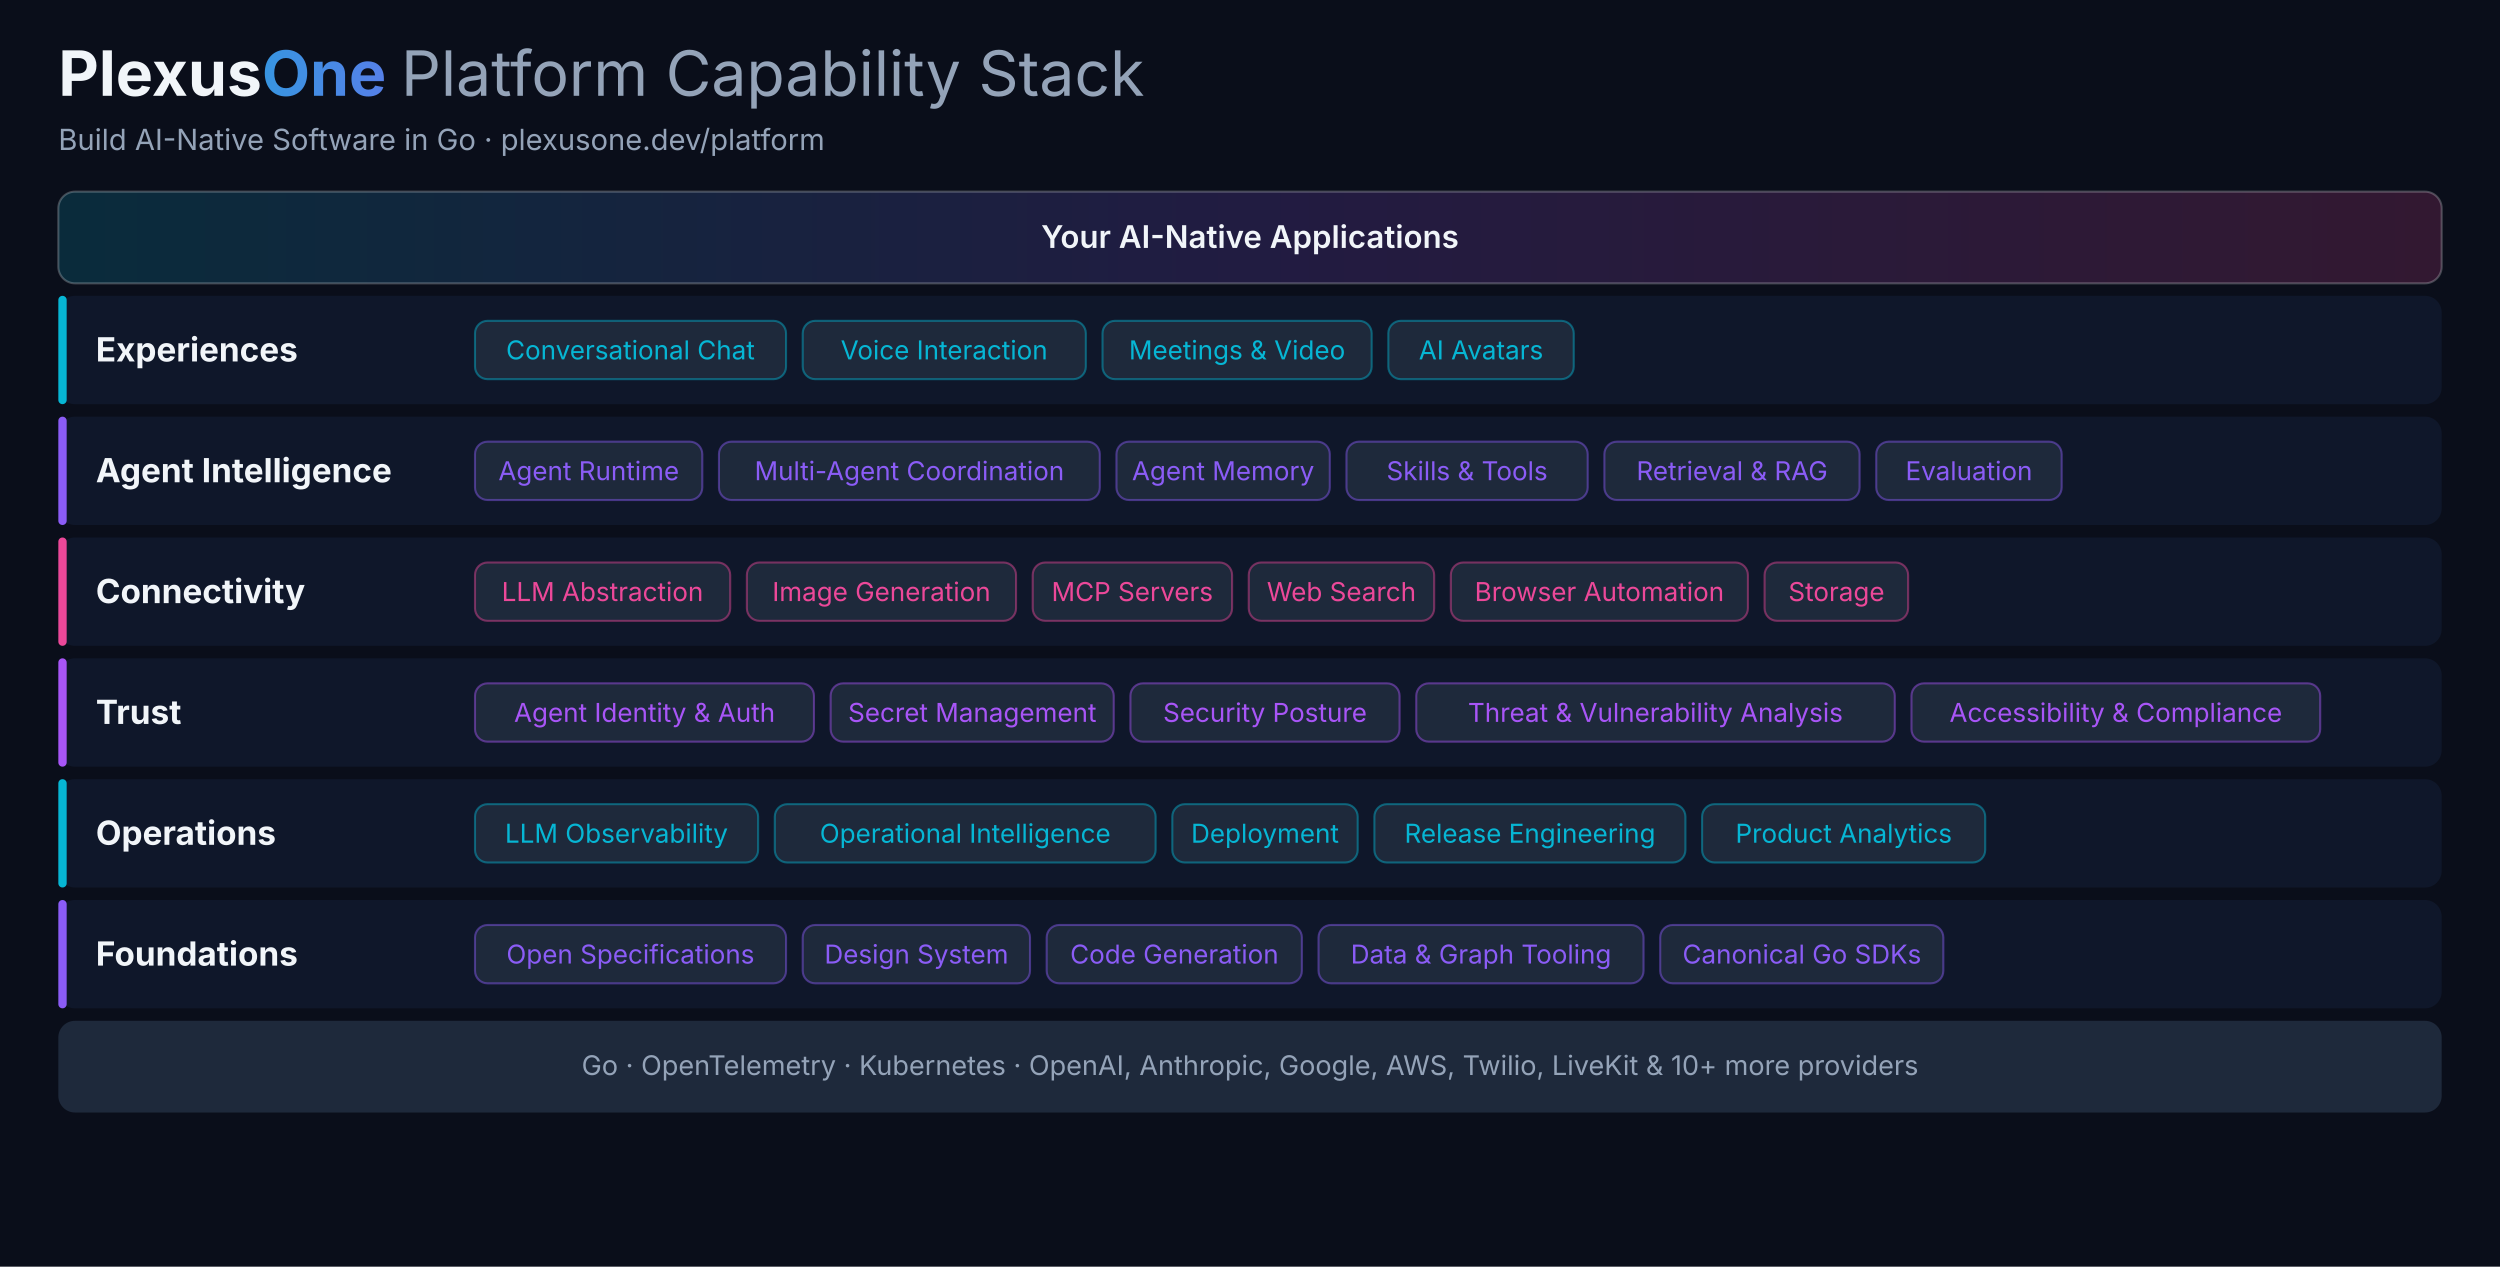
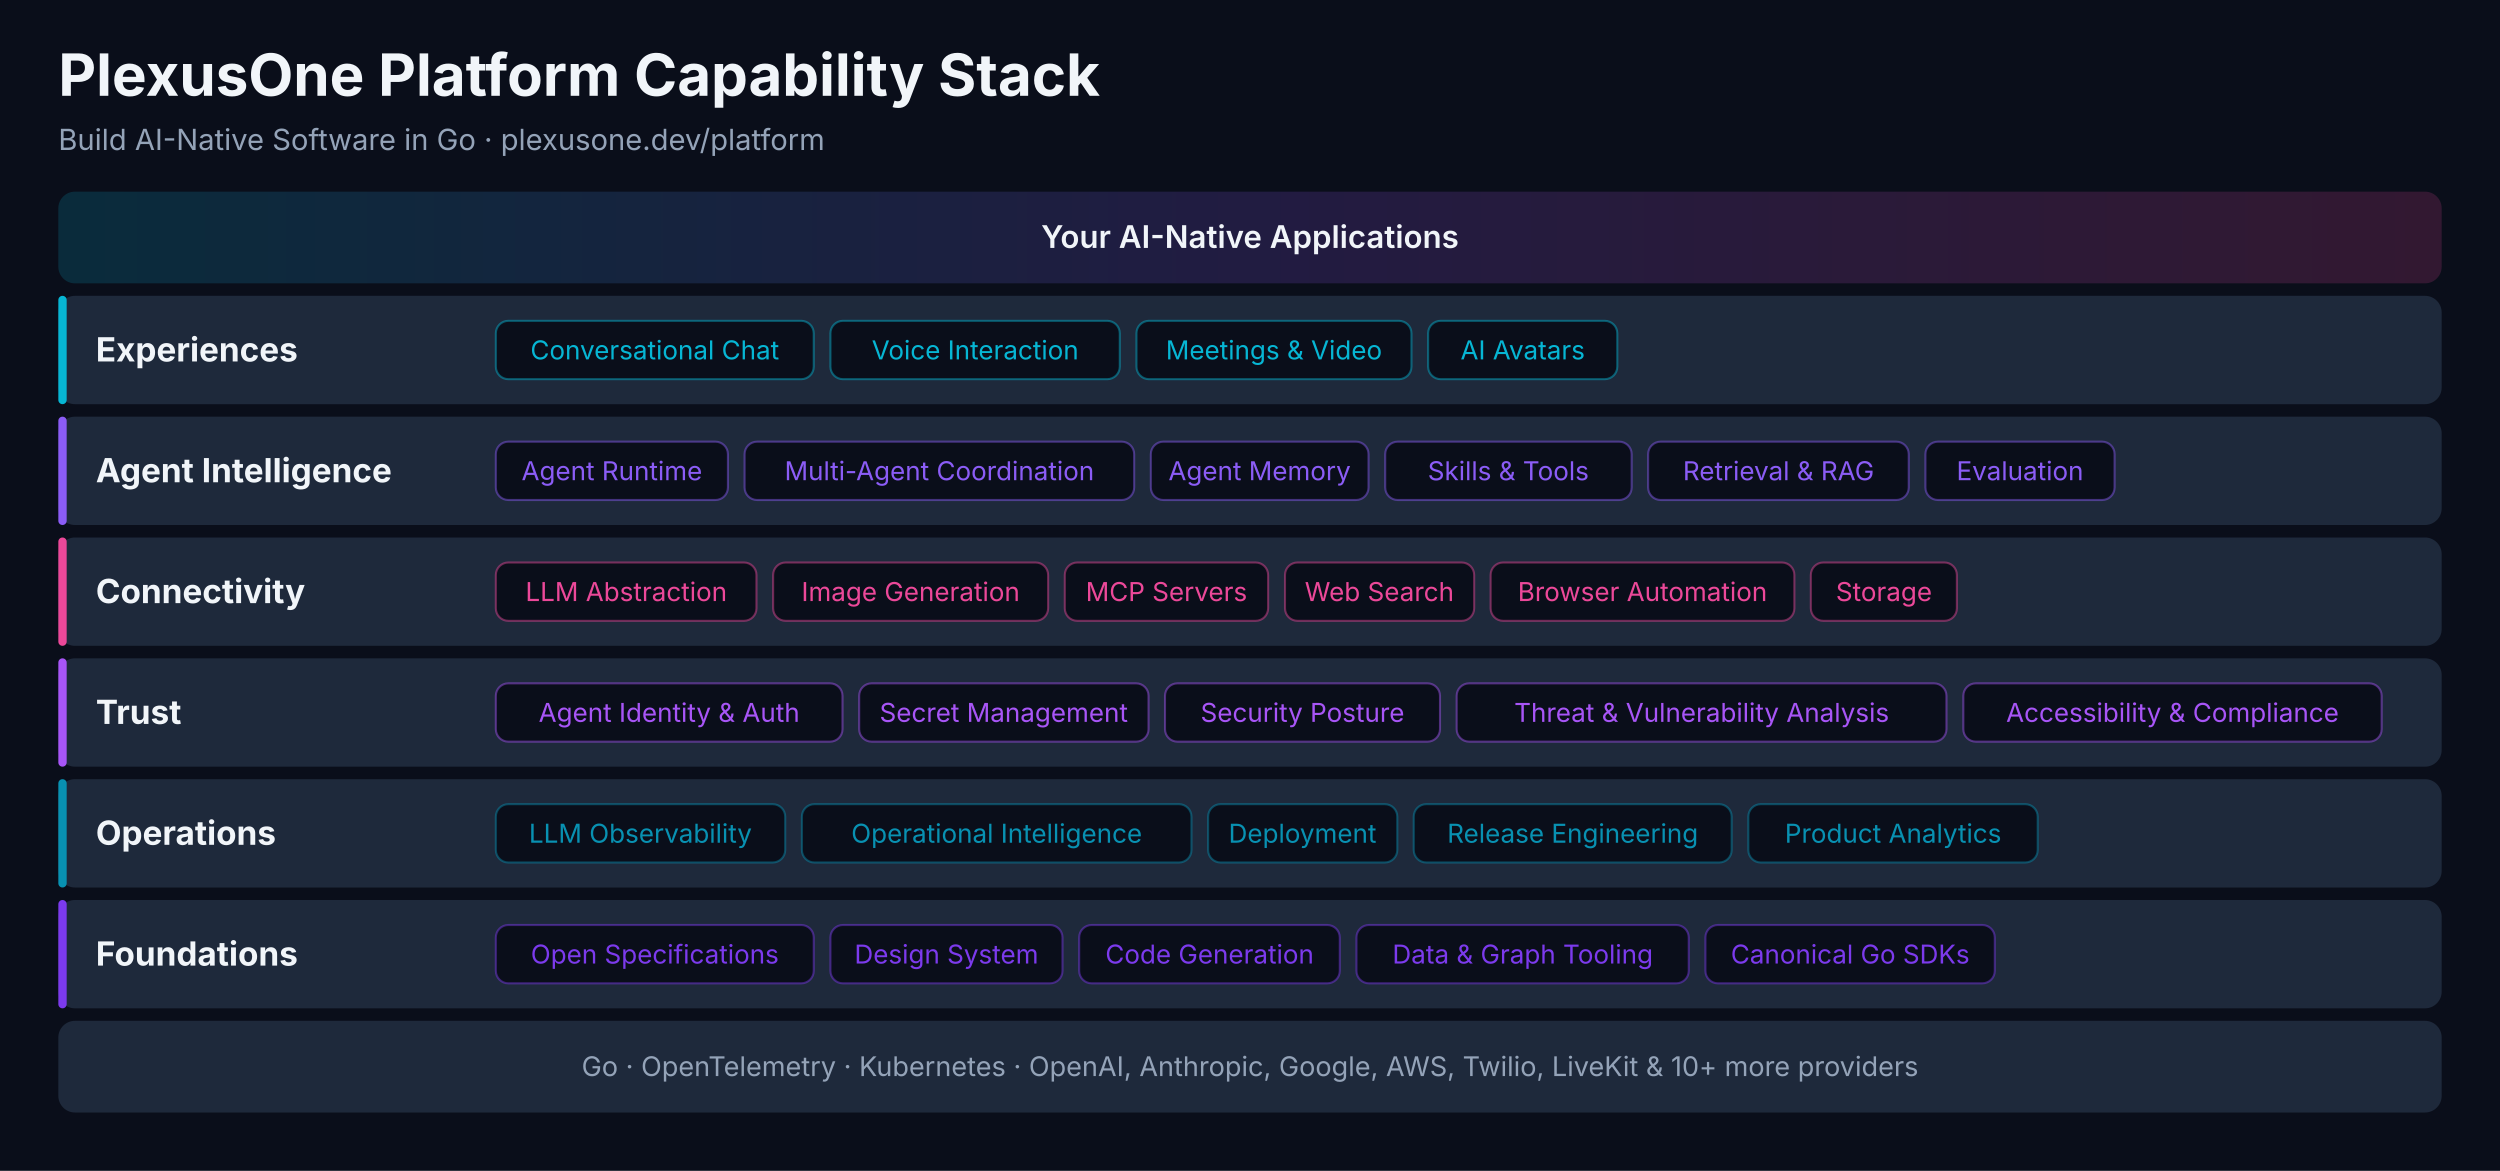
- <svg xmlns="http://www.w3.org/2000/svg" viewBox="0 0 1200 608" font-family="Inter, system-ui, -apple-system, sans-serif">
+ <svg xmlns="http://www.w3.org/2000/svg" viewBox="0 0 1200 562" font-family="Inter, system-ui, -apple-system, sans-serif">
  <defs>
    <linearGradient id="brand" x1="0" y1="0" x2="1" y2="0">
-       <stop offset="0" stop-color="#06b6d4" />
-       <stop offset="0.5" stop-color="#8b5cf6" />
-       <stop offset="1" stop-color="#ec4899" />
+       <stop offset="0.00" stop-color="#06b6d4" />
+       <stop offset="0.50" stop-color="#8b5cf6" />
+       <stop offset="1.00" stop-color="#ec4899" />
    </linearGradient>
  </defs>
-   <rect width="1200" height="608" fill="#0a0e1a" />
-   <text x="28" y="46" font-size="30" font-weight="700" fill="#f1f5f9">Plexus<tspan fill="url(#brand)">One</tspan>
-     <tspan fill="#94a3b8" font-weight="400">Platform Capability Stack</tspan>
-   </text>
+   <rect width="1200" height="562" fill="#0a0e1a" />
+   <text x="28" y="46" font-size="28" font-weight="700" fill="#f1f5f9">PlexusOne Platform Capability Stack</text>
  <text x="28" y="72" font-size="14" fill="#94a3b8">Build AI-Native Software in Go · plexusone.dev/platform</text>
  <rect x="28" y="92" width="1144" height="44" rx="8" fill="url(#brand)" opacity="0.18" />
-   <rect x="28" y="92" width="1144" height="44" rx="8" fill="none" stroke="#f1f5f9" stroke-opacity="0.25" />
  <text x="600" y="119" font-size="15" font-weight="600" fill="#f1f5f9" text-anchor="middle">Your AI-Native Applications</text>
-   <rect x="28" y="142" width="1144" height="52" rx="8" fill="#0f172a" />
-   <rect x="28" y="142" width="4" height="52" rx="2" fill="#06b6d4" />
+   <rect x="28" y="142.0" width="1144" height="52.0" rx="8" fill="#1e293b" />
+   <rect x="28" y="142.0" width="4" height="52.0" rx="2" fill="#06b6d4" />
  <text x="46" y="173.5" font-size="16" font-weight="700" fill="#f1f5f9">Experiences</text>
-   <rect x="228.0" y="154.0" width="149.3" height="28" rx="6" fill="#1e293b" stroke="#06b6d4" stroke-opacity="0.45" />
-   <text x="302.6" y="172.5" font-size="12.5" fill="#06b6d4" text-anchor="middle">Conversational Chat</text>
-   <rect x="385.3" y="154.0" width="135.9" height="28" rx="6" fill="#1e293b" stroke="#06b6d4" stroke-opacity="0.45" />
-   <text x="453.2" y="172.5" font-size="12.5" fill="#06b6d4" text-anchor="middle">Voice Interaction</text>
-   <rect x="529.2" y="154.0" width="129.2" height="28" rx="6" fill="#1e293b" stroke="#06b6d4" stroke-opacity="0.45" />
-   <text x="593.8" y="172.5" font-size="12.5" fill="#06b6d4" text-anchor="middle">Meetings &amp; Video</text>
-   <rect x="666.4" y="154.0" width="89.0" height="28" rx="6" fill="#1e293b" stroke="#06b6d4" stroke-opacity="0.45" />
-   <text x="710.9" y="172.5" font-size="12.5" fill="#06b6d4" text-anchor="middle">AI Avatars</text>
-   <rect x="28" y="200" width="1144" height="52" rx="8" fill="#0f172a" />
-   <rect x="28" y="200" width="4" height="52" rx="2" fill="#8b5cf6" />
+   <rect x="238.0" y="154.0" width="152.6" height="28" rx="6" fill="#0a0e1a" stroke="#06b6d4" stroke-opacity="0.45" />
+   <text x="314.3" y="172.5" font-size="12.5" fill="#06b6d4" text-anchor="middle">Conversational Chat</text>
+   <rect x="398.6" y="154.0" width="138.9" height="28" rx="6" fill="#0a0e1a" stroke="#06b6d4" stroke-opacity="0.45" />
+   <text x="468.1" y="172.5" font-size="12.5" fill="#06b6d4" text-anchor="middle">Voice Interaction</text>
+   <rect x="545.5" y="154.0" width="132.0" height="28" rx="6" fill="#0a0e1a" stroke="#06b6d4" stroke-opacity="0.45" />
+   <text x="611.5" y="172.5" font-size="12.5" fill="#06b6d4" text-anchor="middle">Meetings &amp; Video</text>
+   <rect x="685.5" y="154.0" width="90.8" height="28" rx="6" fill="#0a0e1a" stroke="#06b6d4" stroke-opacity="0.45" />
+   <text x="730.9" y="172.5" font-size="12.5" fill="#06b6d4" text-anchor="middle">AI Avatars</text>
+   <rect x="28" y="200.0" width="1144" height="52.0" rx="8" fill="#1e293b" />
+   <rect x="28" y="200.0" width="4" height="52.0" rx="2" fill="#8b5cf6" />
  <text x="46" y="231.5" font-size="16" font-weight="700" fill="#f1f5f9">Agent Intelligence</text>
-   <rect x="228.0" y="212.0" width="109.1" height="28" rx="6" fill="#1e293b" stroke="#8b5cf6" stroke-opacity="0.45" />
-   <text x="282.6" y="230.5" font-size="12.5" fill="#8b5cf6" text-anchor="middle">Agent Runtime</text>
-   <rect x="345.1" y="212.0" width="182.8" height="28" rx="6" fill="#1e293b" stroke="#8b5cf6" stroke-opacity="0.45" />
-   <text x="436.5" y="230.5" font-size="12.5" fill="#8b5cf6" text-anchor="middle">Multi-Agent Coordination</text>
-   <rect x="535.9" y="212.0" width="102.4" height="28" rx="6" fill="#1e293b" stroke="#8b5cf6" stroke-opacity="0.45" />
-   <text x="587.1" y="230.5" font-size="12.5" fill="#8b5cf6" text-anchor="middle">Agent Memory</text>
-   <rect x="646.3" y="212.0" width="115.8" height="28" rx="6" fill="#1e293b" stroke="#8b5cf6" stroke-opacity="0.45" />
-   <text x="704.2" y="230.5" font-size="12.5" fill="#8b5cf6" text-anchor="middle">Skills &amp; Tools</text>
-   <rect x="770.1" y="212.0" width="122.5" height="28" rx="6" fill="#1e293b" stroke="#8b5cf6" stroke-opacity="0.45" />
-   <text x="831.4" y="230.5" font-size="12.5" fill="#8b5cf6" text-anchor="middle">Retrieval &amp; RAG</text>
-   <rect x="900.6" y="212.0" width="89.0" height="28" rx="6" fill="#1e293b" stroke="#8b5cf6" stroke-opacity="0.45" />
-   <text x="945.1" y="230.5" font-size="12.5" fill="#8b5cf6" text-anchor="middle">Evaluation</text>
-   <rect x="28" y="258" width="1144" height="52" rx="8" fill="#0f172a" />
-   <rect x="28" y="258" width="4" height="52" rx="2" fill="#ec4899" />
+   <rect x="238.0" y="212.0" width="111.4" height="28" rx="6" fill="#0a0e1a" stroke="#8b5cf6" stroke-opacity="0.45" />
+   <text x="293.7" y="230.5" font-size="12.5" fill="#8b5cf6" text-anchor="middle">Agent Runtime</text>
+   <rect x="357.4" y="212.0" width="187.0" height="28" rx="6" fill="#0a0e1a" stroke="#8b5cf6" stroke-opacity="0.45" />
+   <text x="450.9" y="230.5" font-size="12.5" fill="#8b5cf6" text-anchor="middle">Multi-Agent Coordination</text>
+   <rect x="552.4" y="212.0" width="104.5" height="28" rx="6" fill="#0a0e1a" stroke="#8b5cf6" stroke-opacity="0.45" />
+   <text x="604.6" y="230.5" font-size="12.5" fill="#8b5cf6" text-anchor="middle">Agent Memory</text>
+   <rect x="664.9" y="212.0" width="118.3" height="28" rx="6" fill="#0a0e1a" stroke="#8b5cf6" stroke-opacity="0.45" />
+   <text x="724.0" y="230.5" font-size="12.5" fill="#8b5cf6" text-anchor="middle">Skills &amp; Tools</text>
+   <rect x="791.1" y="212.0" width="125.1" height="28" rx="6" fill="#0a0e1a" stroke="#8b5cf6" stroke-opacity="0.45" />
+   <text x="853.7" y="230.5" font-size="12.5" fill="#8b5cf6" text-anchor="middle">Retrieval &amp; RAG</text>
+   <rect x="924.2" y="212.0" width="90.8" height="28" rx="6" fill="#0a0e1a" stroke="#8b5cf6" stroke-opacity="0.45" />
+   <text x="969.6" y="230.5" font-size="12.5" fill="#8b5cf6" text-anchor="middle">Evaluation</text>
+   <rect x="28" y="258.0" width="1144" height="52.0" rx="8" fill="#1e293b" />
+   <rect x="28" y="258.0" width="4" height="52.0" rx="2" fill="#ec4899" />
  <text x="46" y="289.5" font-size="16" font-weight="700" fill="#f1f5f9">Connectivity</text>
-   <rect x="228.0" y="270.0" width="122.5" height="28" rx="6" fill="#1e293b" stroke="#ec4899" stroke-opacity="0.45" />
-   <text x="289.2" y="288.5" font-size="12.5" fill="#ec4899" text-anchor="middle">LLM Abstraction</text>
-   <rect x="358.5" y="270.0" width="129.2" height="28" rx="6" fill="#1e293b" stroke="#ec4899" stroke-opacity="0.45" />
-   <text x="423.1" y="288.5" font-size="12.5" fill="#ec4899" text-anchor="middle">Image Generation</text>
-   <rect x="495.7" y="270.0" width="95.7" height="28" rx="6" fill="#1e293b" stroke="#ec4899" stroke-opacity="0.45" />
-   <text x="543.5" y="288.5" font-size="12.5" fill="#ec4899" text-anchor="middle">MCP Servers</text>
-   <rect x="599.4" y="270.0" width="89.0" height="28" rx="6" fill="#1e293b" stroke="#ec4899" stroke-opacity="0.45" />
-   <text x="643.9" y="288.5" font-size="12.5" fill="#ec4899" text-anchor="middle">Web Search</text>
-   <rect x="696.4" y="270.0" width="142.6" height="28" rx="6" fill="#1e293b" stroke="#ec4899" stroke-opacity="0.45" />
-   <text x="767.7" y="288.5" font-size="12.5" fill="#ec4899" text-anchor="middle">Browser Automation</text>
-   <rect x="847.0" y="270.0" width="68.9" height="28" rx="6" fill="#1e293b" stroke="#ec4899" stroke-opacity="0.45" />
-   <text x="881.5" y="288.5" font-size="12.5" fill="#ec4899" text-anchor="middle">Storage</text>
-   <rect x="28" y="316" width="1144" height="52" rx="8" fill="#0f172a" />
-   <rect x="28" y="316" width="4" height="52" rx="2" fill="#a855f7" />
+   <rect x="238.0" y="270.0" width="125.1" height="28" rx="6" fill="#0a0e1a" stroke="#ec4899" stroke-opacity="0.45" />
+   <text x="300.6" y="288.5" font-size="12.5" fill="#ec4899" text-anchor="middle">LLM Abstraction</text>
+   <rect x="371.1" y="270.0" width="132.0" height="28" rx="6" fill="#0a0e1a" stroke="#ec4899" stroke-opacity="0.45" />
+   <text x="437.1" y="288.5" font-size="12.5" fill="#ec4899" text-anchor="middle">Image Generation</text>
+   <rect x="511.1" y="270.0" width="97.6" height="28" rx="6" fill="#0a0e1a" stroke="#ec4899" stroke-opacity="0.45" />
+   <text x="559.9" y="288.5" font-size="12.5" fill="#ec4899" text-anchor="middle">MCP Servers</text>
+   <rect x="616.8" y="270.0" width="90.8" height="28" rx="6" fill="#0a0e1a" stroke="#ec4899" stroke-opacity="0.45" />
+   <text x="662.1" y="288.5" font-size="12.5" fill="#ec4899" text-anchor="middle">Web Search</text>
+   <rect x="715.5" y="270.0" width="145.8" height="28" rx="6" fill="#0a0e1a" stroke="#ec4899" stroke-opacity="0.45" />
+   <text x="788.4" y="288.5" font-size="12.5" fill="#ec4899" text-anchor="middle">Browser Automation</text>
+   <rect x="869.2" y="270.0" width="70.1" height="28" rx="6" fill="#0a0e1a" stroke="#ec4899" stroke-opacity="0.45" />
+   <text x="904.3" y="288.5" font-size="12.5" fill="#ec4899" text-anchor="middle">Storage</text>
+   <rect x="28" y="316.0" width="1144" height="52.0" rx="8" fill="#1e293b" />
+   <rect x="28" y="316.0" width="4" height="52.0" rx="2" fill="#a855f7" />
  <text x="46" y="347.5" font-size="16" font-weight="700" fill="#f1f5f9">Trust</text>
-   <rect x="228.0" y="328.0" width="162.7" height="28" rx="6" fill="#1e293b" stroke="#a855f7" stroke-opacity="0.45" />
-   <text x="309.4" y="346.5" font-size="12.5" fill="#a855f7" text-anchor="middle">Agent Identity &amp; Auth</text>
-   <rect x="398.7" y="328.0" width="135.9" height="28" rx="6" fill="#1e293b" stroke="#a855f7" stroke-opacity="0.45" />
-   <text x="466.7" y="346.5" font-size="12.5" fill="#a855f7" text-anchor="middle">Secret Management</text>
-   <rect x="542.6" y="328.0" width="129.2" height="28" rx="6" fill="#1e293b" stroke="#a855f7" stroke-opacity="0.45" />
-   <text x="607.2" y="346.5" font-size="12.5" fill="#a855f7" text-anchor="middle">Security Posture</text>
-   <rect x="679.8" y="328.0" width="229.7" height="28" rx="6" fill="#1e293b" stroke="#a855f7" stroke-opacity="0.45" />
-   <text x="794.6" y="346.5" font-size="12.5" fill="#a855f7" text-anchor="middle">Threat &amp; Vulnerability Analysis</text>
-   <rect x="917.5" y="328.0" width="196.2" height="28" rx="6" fill="#1e293b" stroke="#a855f7" stroke-opacity="0.45" />
-   <text x="1015.6" y="346.5" font-size="12.5" fill="#a855f7" text-anchor="middle">Accessibility &amp; Compliance</text>
-   <rect x="28" y="374" width="1144" height="52" rx="8" fill="#0f172a" />
-   <rect x="28" y="374" width="4" height="52" rx="2" fill="#06b6d4" />
+   <rect x="238.0" y="328.0" width="166.4" height="28" rx="6" fill="#0a0e1a" stroke="#a855f7" stroke-opacity="0.45" />
+   <text x="321.2" y="346.5" font-size="12.5" fill="#a855f7" text-anchor="middle">Agent Identity &amp; Auth</text>
+   <rect x="412.4" y="328.0" width="138.9" height="28" rx="6" fill="#0a0e1a" stroke="#a855f7" stroke-opacity="0.45" />
+   <text x="481.8" y="346.5" font-size="12.5" fill="#a855f7" text-anchor="middle">Secret Management</text>
+   <rect x="559.2" y="328.0" width="132.0" height="28" rx="6" fill="#0a0e1a" stroke="#a855f7" stroke-opacity="0.45" />
+   <text x="625.2" y="346.5" font-size="12.5" fill="#a855f7" text-anchor="middle">Security Posture</text>
+   <rect x="699.2" y="328.0" width="235.1" height="28" rx="6" fill="#0a0e1a" stroke="#a855f7" stroke-opacity="0.45" />
+   <text x="816.8" y="346.5" font-size="12.5" fill="#a855f7" text-anchor="middle">Threat &amp; Vulnerability Analysis</text>
+   <rect x="942.4" y="328.0" width="200.8" height="28" rx="6" fill="#0a0e1a" stroke="#a855f7" stroke-opacity="0.45" />
+   <text x="1042.8" y="346.5" font-size="12.5" fill="#a855f7" text-anchor="middle">Accessibility &amp; Compliance</text>
+   <rect x="28" y="374.0" width="1144" height="52.0" rx="8" fill="#1e293b" />
+   <rect x="28" y="374.0" width="4" height="52.0" rx="2" fill="#0891b2" />
  <text x="46" y="405.5" font-size="16" font-weight="700" fill="#f1f5f9">Operations</text>
-   <rect x="228.0" y="386.0" width="135.9" height="28" rx="6" fill="#1e293b" stroke="#06b6d4" stroke-opacity="0.45" />
-   <text x="295.9" y="404.5" font-size="12.5" fill="#06b6d4" text-anchor="middle">LLM Observability</text>
-   <rect x="371.9" y="386.0" width="182.8" height="28" rx="6" fill="#1e293b" stroke="#06b6d4" stroke-opacity="0.45" />
-   <text x="463.3" y="404.5" font-size="12.5" fill="#06b6d4" text-anchor="middle">Operational Intelligence</text>
-   <rect x="562.7" y="386.0" width="89.0" height="28" rx="6" fill="#1e293b" stroke="#06b6d4" stroke-opacity="0.45" />
-   <text x="607.2" y="404.5" font-size="12.5" fill="#06b6d4" text-anchor="middle">Deployment</text>
-   <rect x="659.7" y="386.0" width="149.3" height="28" rx="6" fill="#1e293b" stroke="#06b6d4" stroke-opacity="0.45" />
-   <text x="734.4" y="404.5" font-size="12.5" fill="#06b6d4" text-anchor="middle">Release Engineering</text>
-   <rect x="817.0" y="386.0" width="135.9" height="28" rx="6" fill="#1e293b" stroke="#06b6d4" stroke-opacity="0.45" />
-   <text x="885.0" y="404.5" font-size="12.5" fill="#06b6d4" text-anchor="middle">Product Analytics</text>
-   <rect x="28" y="432" width="1144" height="52" rx="8" fill="#0f172a" />
-   <rect x="28" y="432" width="4" height="52" rx="2" fill="#8b5cf6" />
+   <rect x="238.0" y="386.0" width="138.9" height="28" rx="6" fill="#0a0e1a" stroke="#0891b2" stroke-opacity="0.45" />
+   <text x="307.4" y="404.5" font-size="12.5" fill="#0891b2" text-anchor="middle">LLM Observability</text>
+   <rect x="384.9" y="386.0" width="187.0" height="28" rx="6" fill="#0a0e1a" stroke="#0891b2" stroke-opacity="0.45" />
+   <text x="478.4" y="404.5" font-size="12.5" fill="#0891b2" text-anchor="middle">Operational Intelligence</text>
+   <rect x="579.9" y="386.0" width="90.8" height="28" rx="6" fill="#0a0e1a" stroke="#0891b2" stroke-opacity="0.45" />
+   <text x="625.2" y="404.5" font-size="12.5" fill="#0891b2" text-anchor="middle">Deployment</text>
+   <rect x="678.6" y="386.0" width="152.6" height="28" rx="6" fill="#0a0e1a" stroke="#0891b2" stroke-opacity="0.45" />
+   <text x="754.9" y="404.5" font-size="12.5" fill="#0891b2" text-anchor="middle">Release Engineering</text>
+   <rect x="839.2" y="386.0" width="138.9" height="28" rx="6" fill="#0a0e1a" stroke="#0891b2" stroke-opacity="0.45" />
+   <text x="908.7" y="404.5" font-size="12.5" fill="#0891b2" text-anchor="middle">Product Analytics</text>
+   <rect x="28" y="432.0" width="1144" height="52.0" rx="8" fill="#1e293b" />
+   <rect x="28" y="432.0" width="4" height="52.0" rx="2" fill="#7c3aed" />
  <text x="46" y="463.5" font-size="16" font-weight="700" fill="#f1f5f9">Foundations</text>
-   <rect x="228.0" y="444.0" width="149.3" height="28" rx="6" fill="#1e293b" stroke="#8b5cf6" stroke-opacity="0.45" />
-   <text x="302.6" y="462.5" font-size="12.5" fill="#8b5cf6" text-anchor="middle">Open Specifications</text>
-   <rect x="385.3" y="444.0" width="109.1" height="28" rx="6" fill="#1e293b" stroke="#8b5cf6" stroke-opacity="0.45" />
-   <text x="439.9" y="462.5" font-size="12.5" fill="#8b5cf6" text-anchor="middle">Design System</text>
-   <rect x="502.4" y="444.0" width="122.5" height="28" rx="6" fill="#1e293b" stroke="#8b5cf6" stroke-opacity="0.45" />
-   <text x="563.7" y="462.5" font-size="12.5" fill="#8b5cf6" text-anchor="middle">Code Generation</text>
-   <rect x="632.9" y="444.0" width="156.0" height="28" rx="6" fill="#1e293b" stroke="#8b5cf6" stroke-opacity="0.45" />
-   <text x="710.9" y="462.5" font-size="12.5" fill="#8b5cf6" text-anchor="middle">Data &amp; Graph Tooling</text>
-   <rect x="796.9" y="444.0" width="135.9" height="28" rx="6" fill="#1e293b" stroke="#8b5cf6" stroke-opacity="0.45" />
-   <text x="864.9" y="462.5" font-size="12.5" fill="#8b5cf6" text-anchor="middle">Canonical Go SDKs</text>
-   <rect x="28" y="490" width="1144" height="44" rx="8" fill="#1e293b" />
-   <text x="600" y="516" font-size="13" fill="#94a3b8" text-anchor="middle">Go · OpenTelemetry · Kubernetes · OpenAI, Anthropic, Google, AWS, Twilio, LiveKit &amp; 10+ more providers</text>
+   <rect x="238.0" y="444.0" width="152.6" height="28" rx="6" fill="#0a0e1a" stroke="#7c3aed" stroke-opacity="0.45" />
+   <text x="314.3" y="462.5" font-size="12.5" fill="#7c3aed" text-anchor="middle">Open Specifications</text>
+   <rect x="398.6" y="444.0" width="111.4" height="28" rx="6" fill="#0a0e1a" stroke="#7c3aed" stroke-opacity="0.45" />
+   <text x="454.3" y="462.5" font-size="12.5" fill="#7c3aed" text-anchor="middle">Design System</text>
+   <rect x="518.0" y="444.0" width="125.1" height="28" rx="6" fill="#0a0e1a" stroke="#7c3aed" stroke-opacity="0.45" />
+   <text x="580.6" y="462.5" font-size="12.5" fill="#7c3aed" text-anchor="middle">Code Generation</text>
+   <rect x="651.1" y="444.0" width="159.5" height="28" rx="6" fill="#0a0e1a" stroke="#7c3aed" stroke-opacity="0.45" />
+   <text x="730.9" y="462.5" font-size="12.5" fill="#7c3aed" text-anchor="middle">Data &amp; Graph Tooling</text>
+   <rect x="818.6" y="444.0" width="138.9" height="28" rx="6" fill="#0a0e1a" stroke="#7c3aed" stroke-opacity="0.45" />
+   <text x="888.1" y="462.5" font-size="12.5" fill="#7c3aed" text-anchor="middle">Canonical Go SDKs</text>
+   <rect x="28" y="490.0" width="1144" height="44" rx="8" fill="#1e293b" />
+   <text x="600" y="516.5" font-size="13" fill="#94a3b8" text-anchor="middle">Go · OpenTelemetry · Kubernetes · OpenAI, Anthropic, Google, AWS, Twilio, LiveKit &amp; 10+ more providers</text>
</svg>
